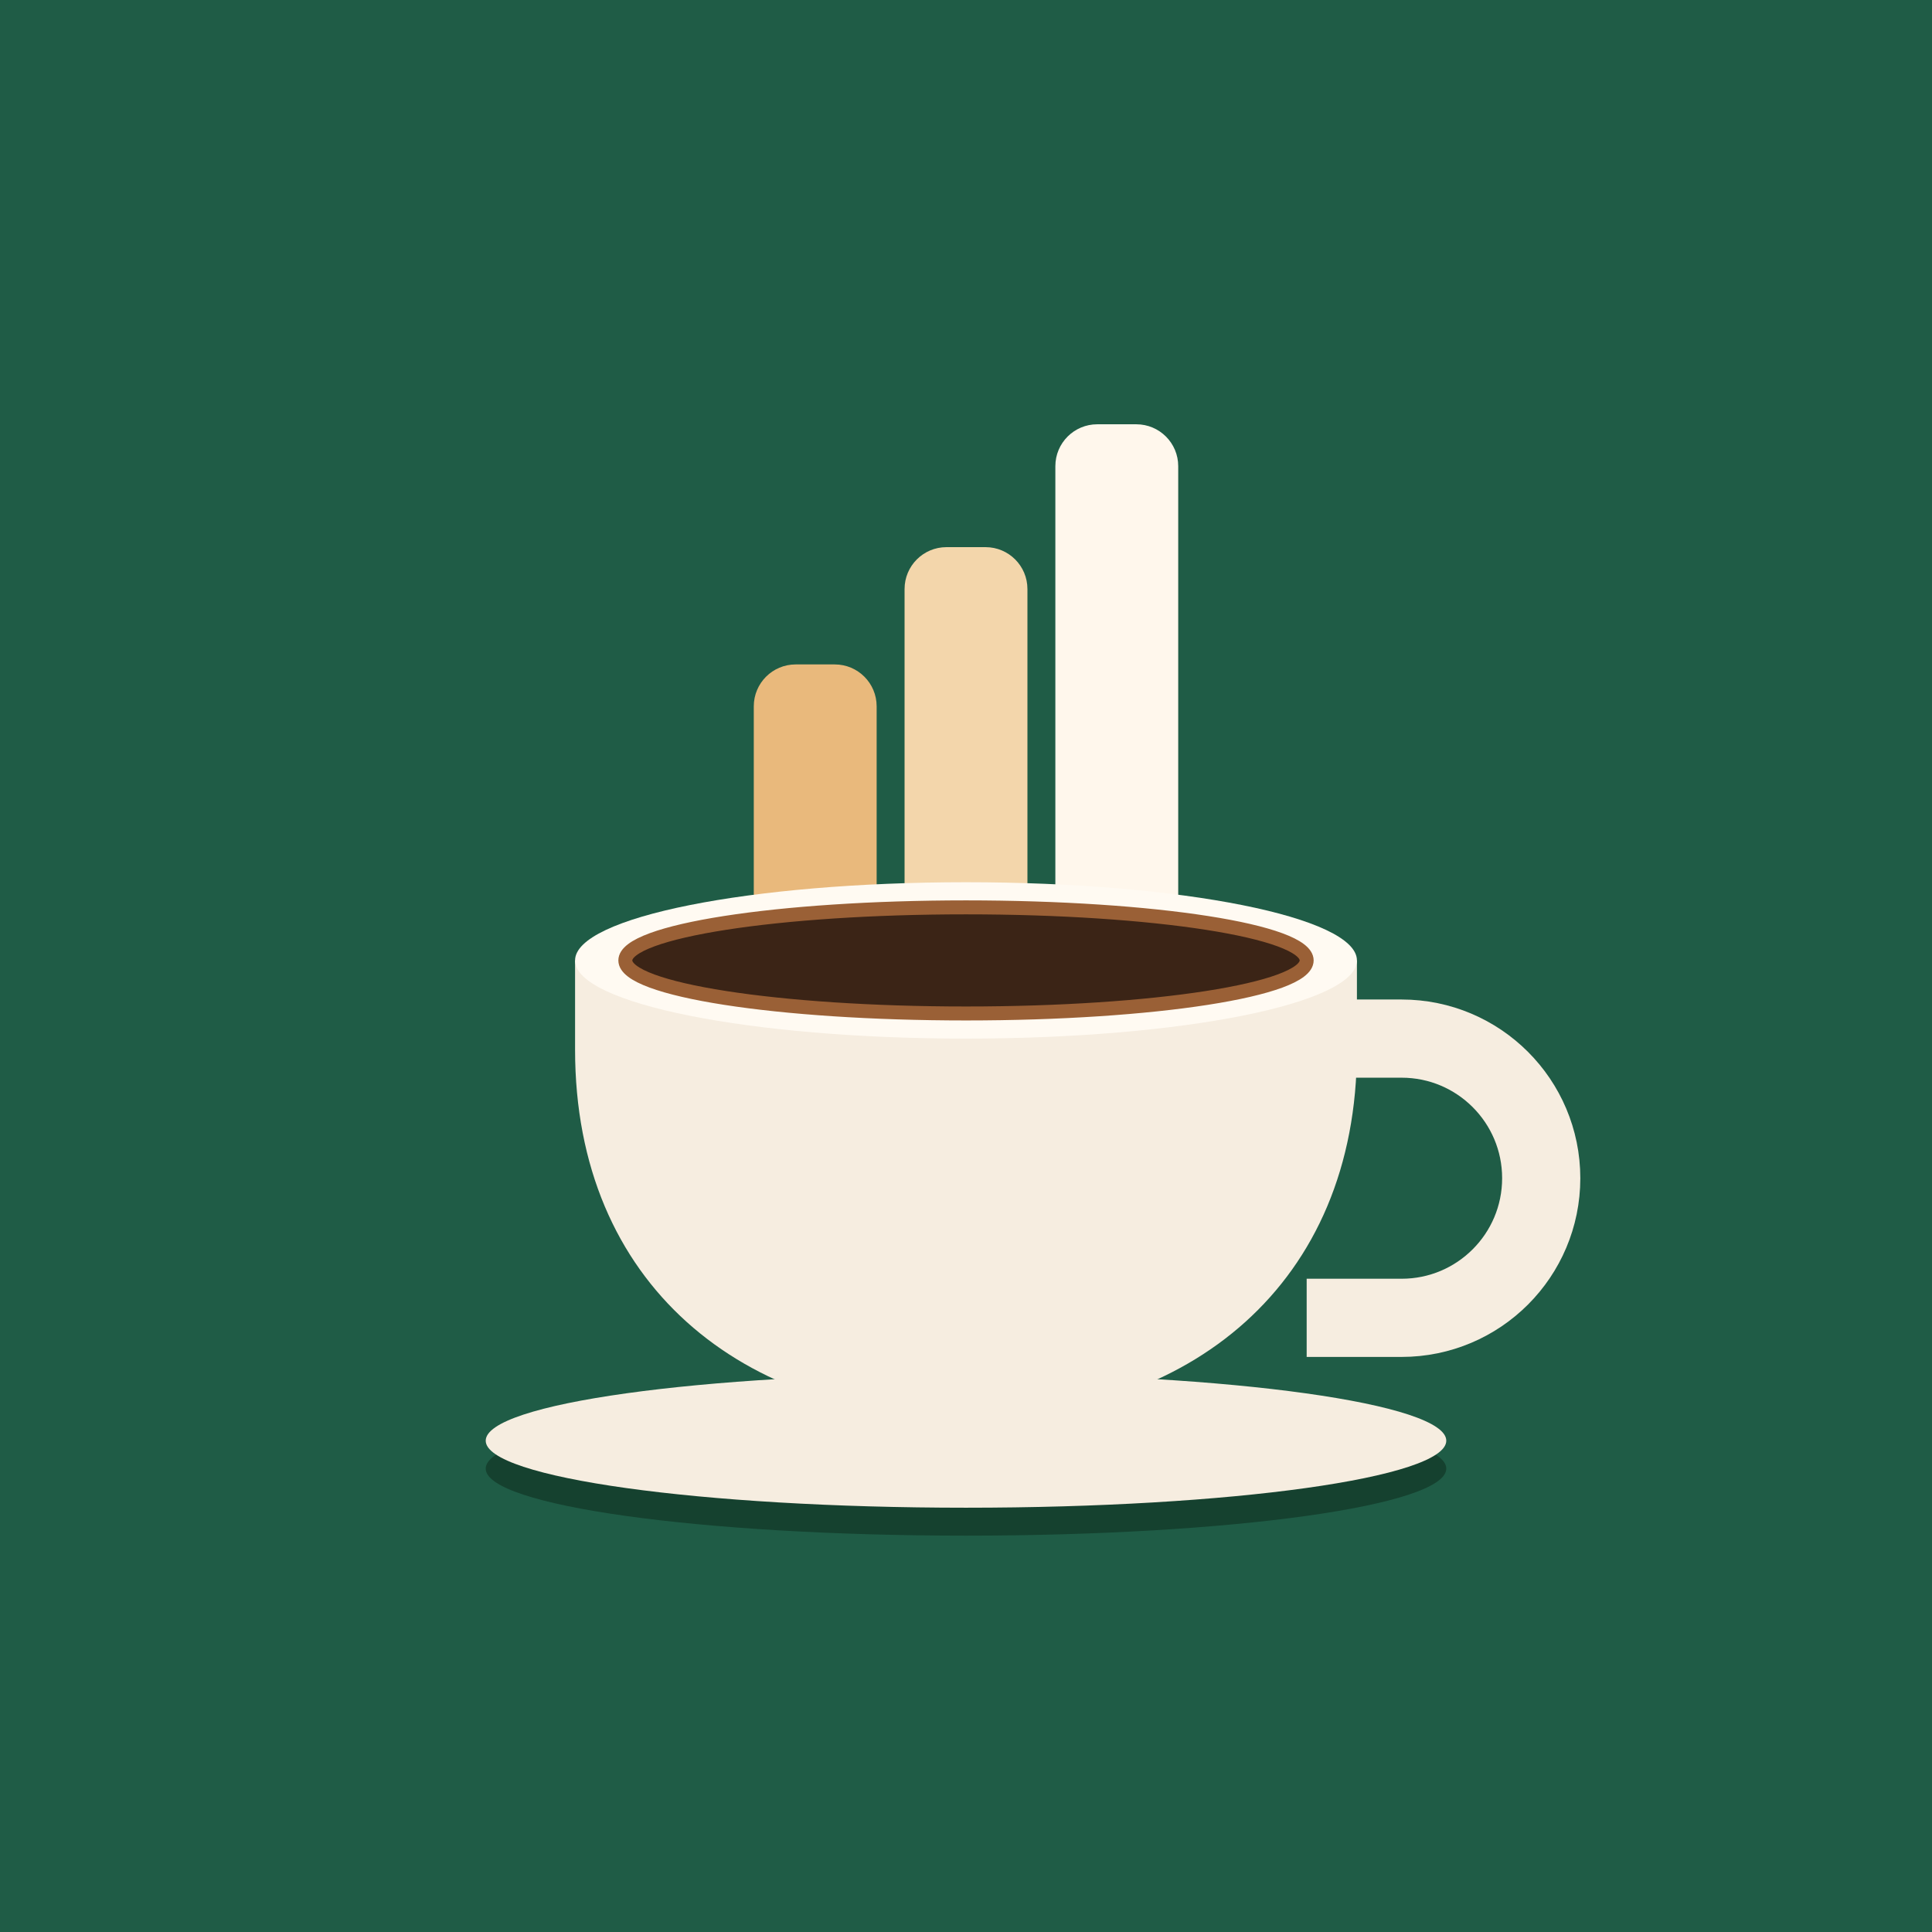
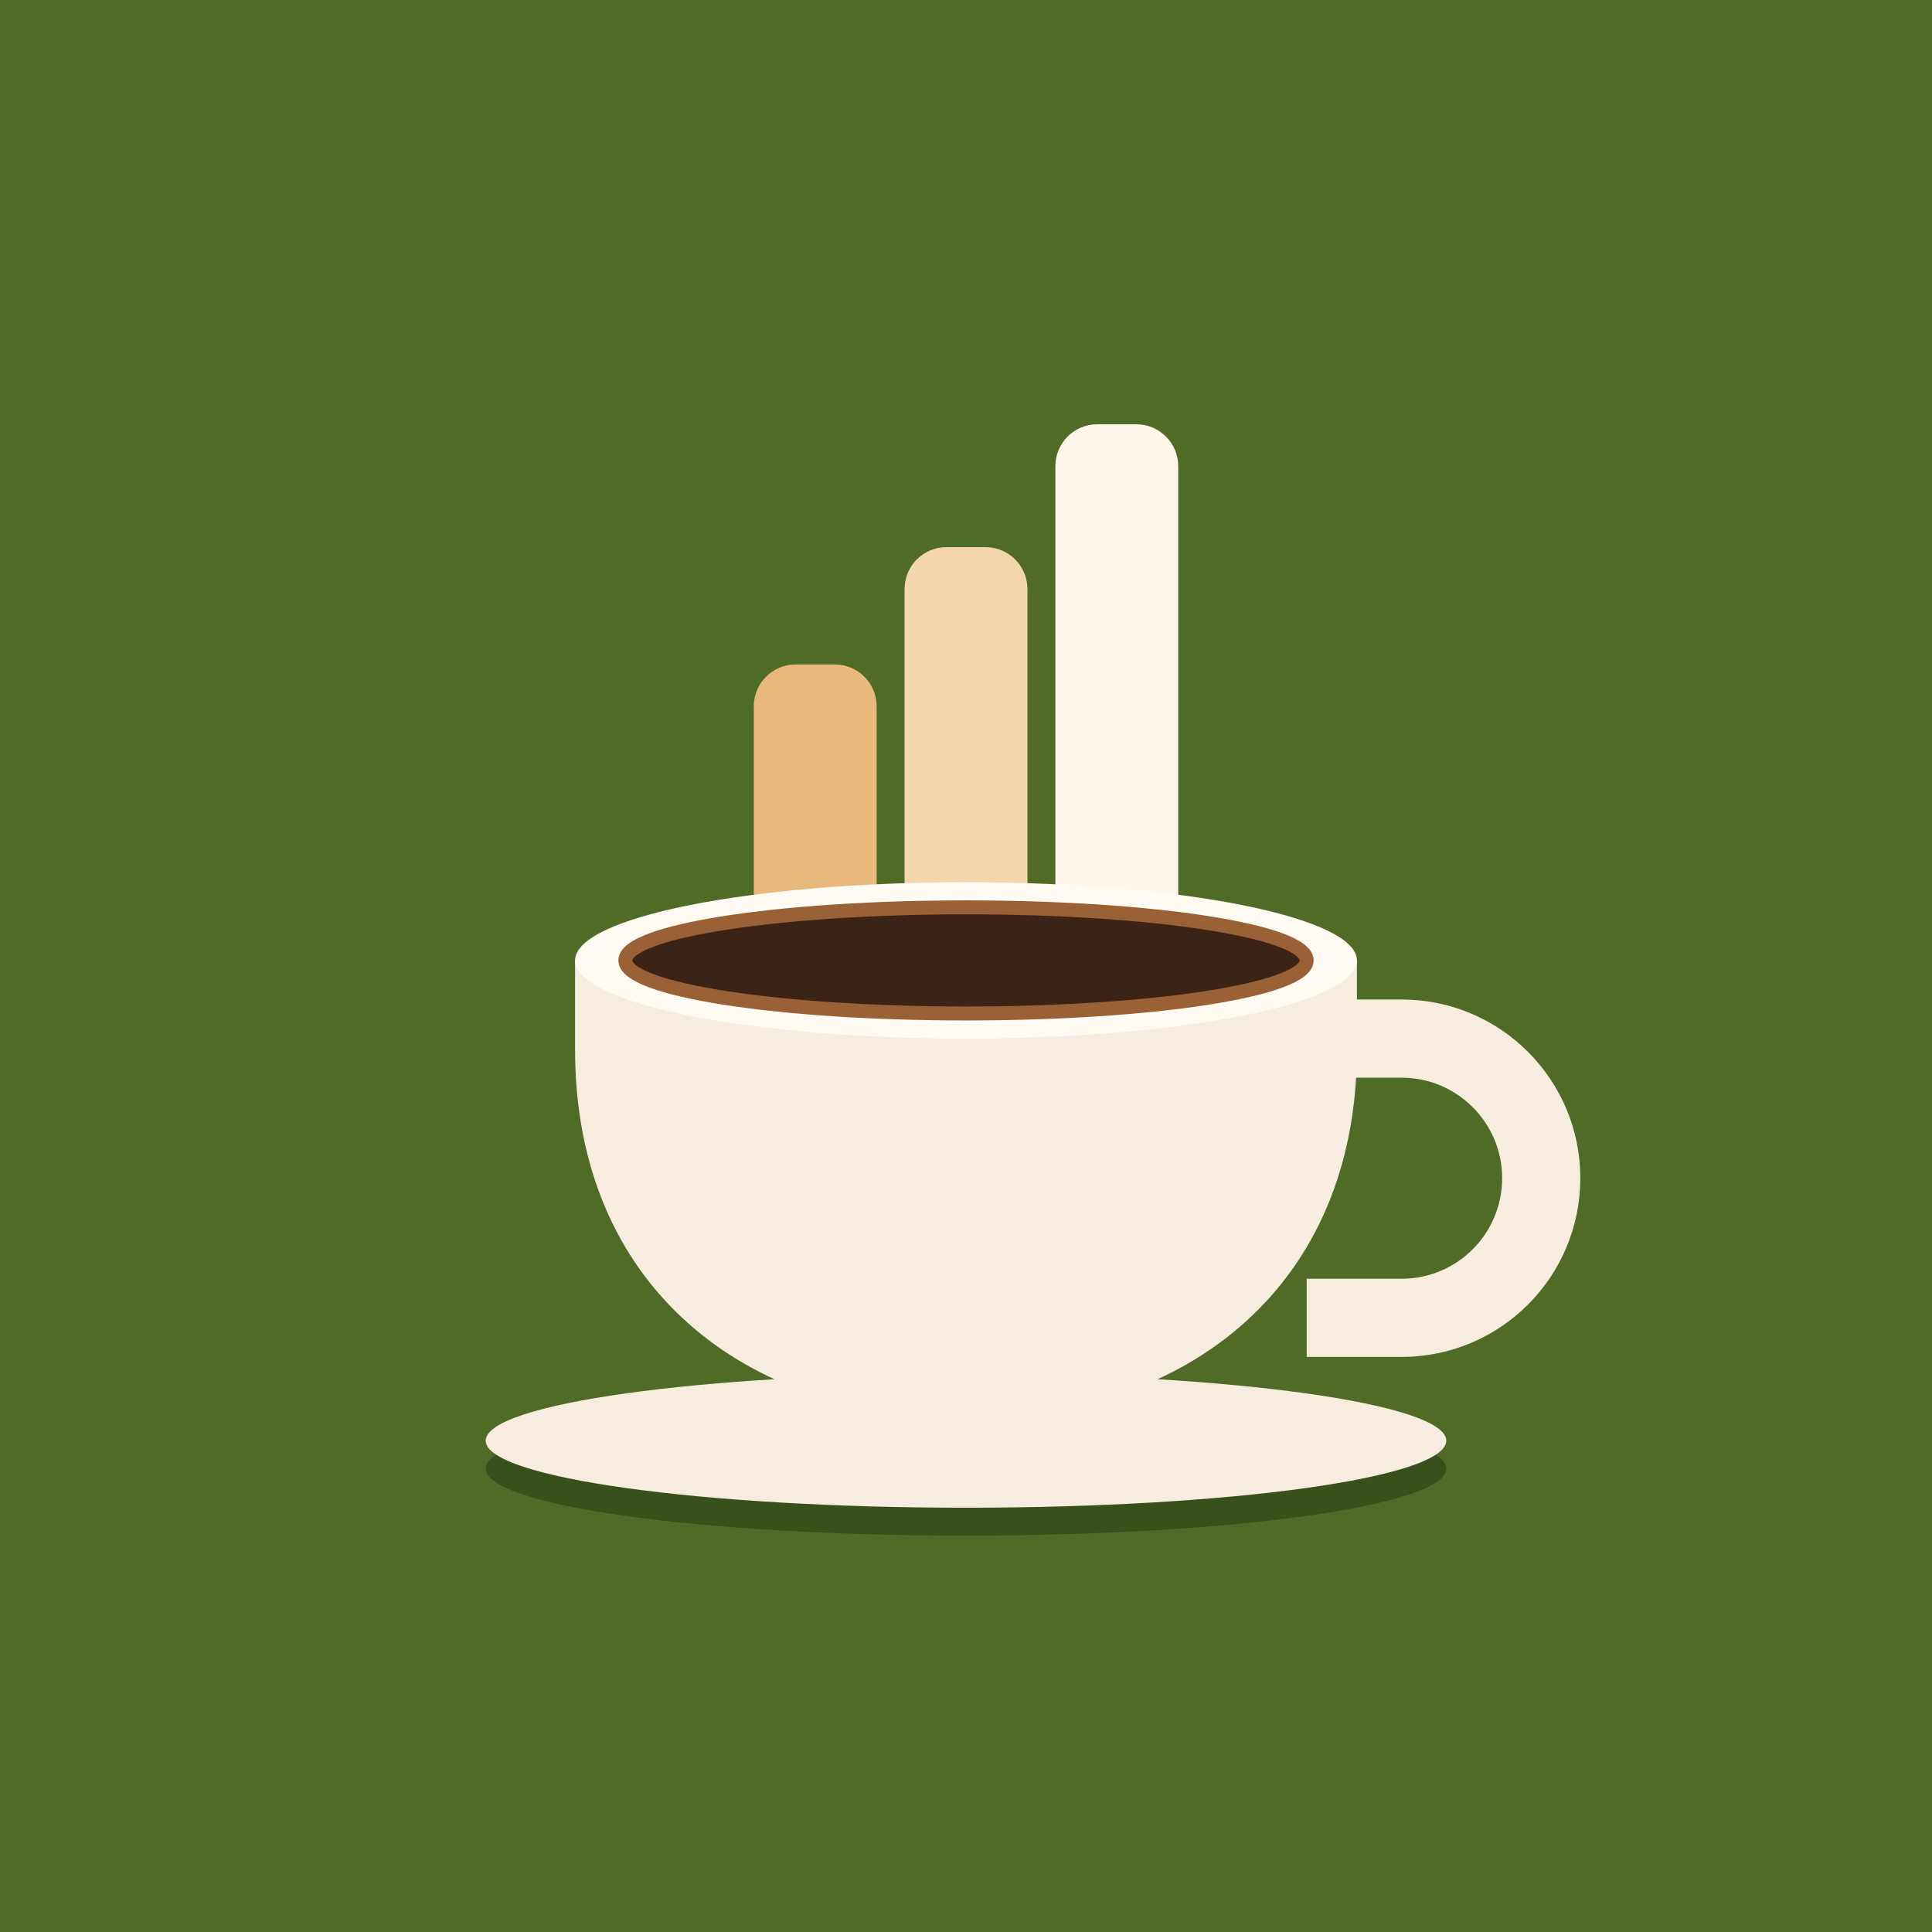
<svg xmlns="http://www.w3.org/2000/svg" viewBox="0 0 512 512">
-   <rect width="512" height="512" fill="#1f5c46" />
+   <rect width="512" height="512" fill="#4f6b26" />
  <g transform="translate(256 256) scale(0.74) translate(-256 -256) translate(0 -18)">
-     <ellipse cx="256" cy="454" rx="172" ry="24" fill="#15412f" />
+     <ellipse cx="256" cy="454" rx="172" ry="24" fill="#38501a" />
    <ellipse cx="256" cy="444" rx="172" ry="24" fill="#f6ede0" />
    <rect x="180" y="166" width="44" height="106" rx="15" fill="#e9b97c" />
    <rect x="234" y="124" width="44" height="148" rx="15" fill="#f3d6ab" />
    <rect x="288" y="80" width="44" height="192" rx="15" fill="#fff7ec" />
    <path d="M392 300 H412 A50 50 0 0 1 412 400 H378" fill="none" stroke="#f6ede0" stroke-width="28" />
    <path d="M116 272 H396 V304 C396 388 336 436 256 436 C176 436 116 388 116 304 Z" fill="#f6ede0" />
    <ellipse cx="256" cy="272" rx="140" ry="28" fill="#fffaf2" />
    <ellipse cx="256" cy="272" rx="122" ry="19" fill="#3b2416" />
    <ellipse cx="256" cy="272" rx="122" ry="19" fill="none" stroke="#9a6036" stroke-width="5" />
  </g>
</svg>
